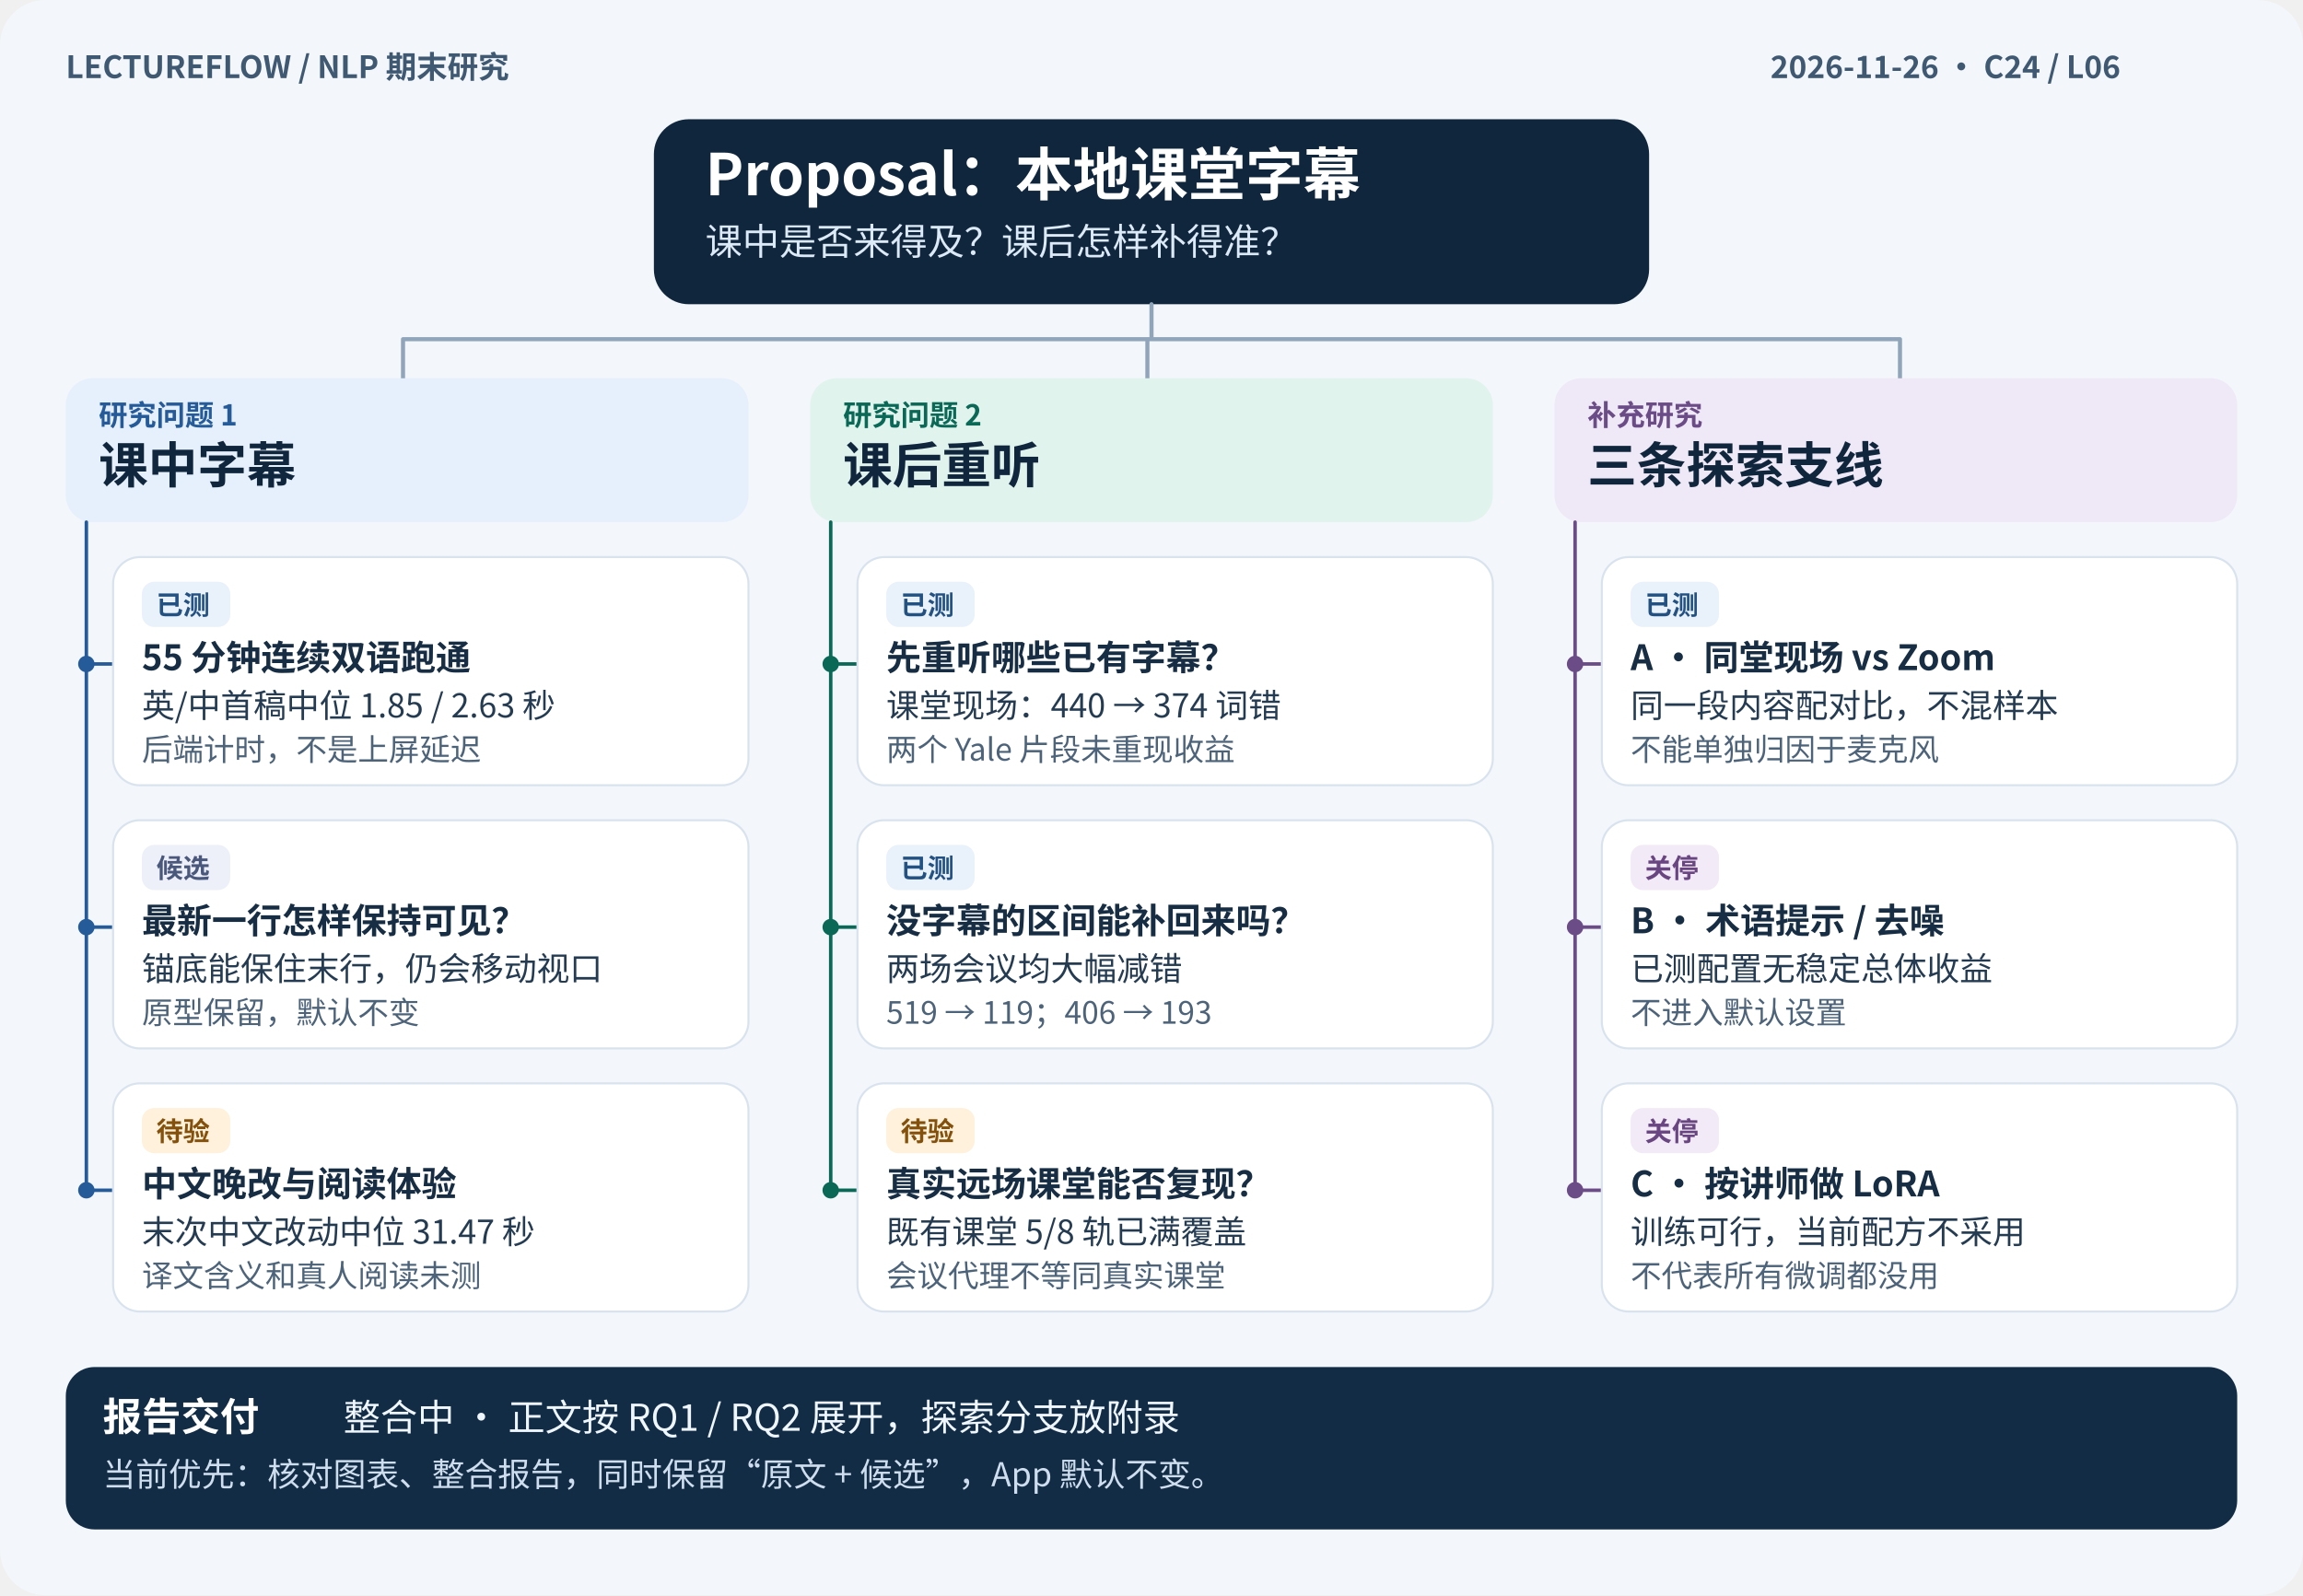
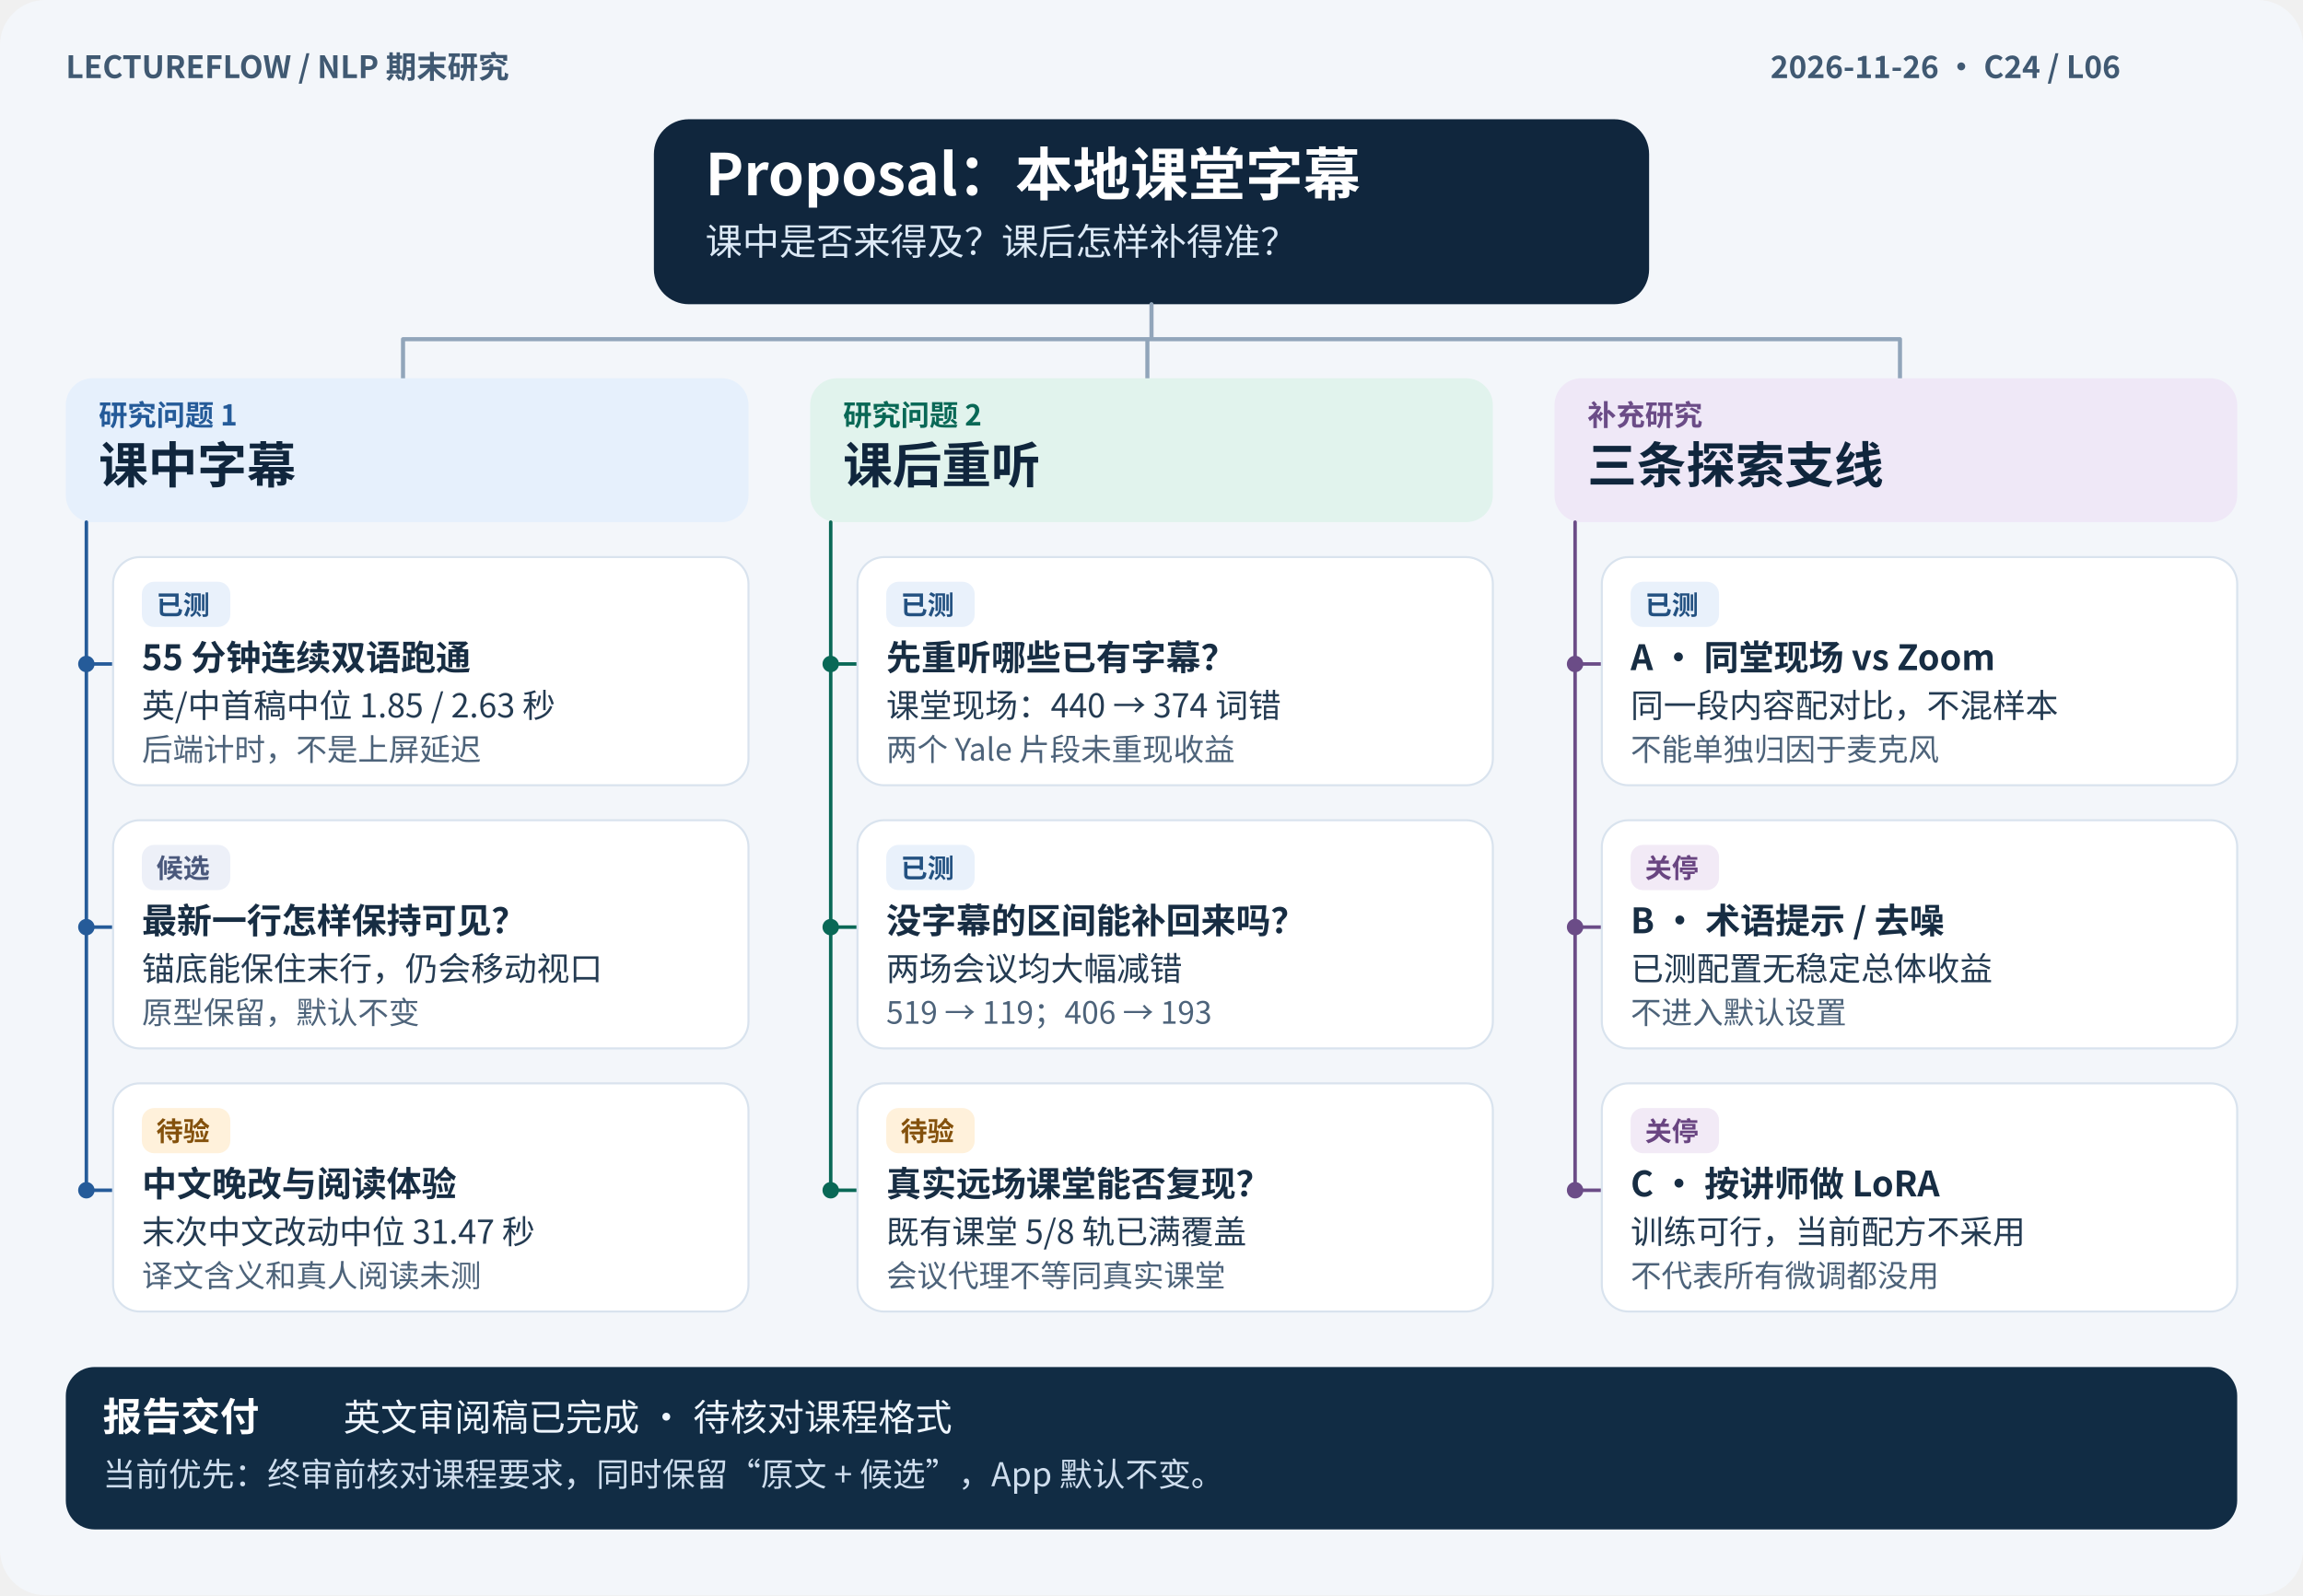
<svg xmlns="http://www.w3.org/2000/svg" width="1120" height="776" viewBox="0 0 1120 776" role="img" aria-labelledby="title desc">
  <g font-family="-apple-system,BlinkMacSystemFont,PingFang SC,Noto Sans CJK SC,Microsoft YaHei,sans-serif">
    <rect x="0" y="0" width="1120" height="776" rx="22" fill="#f3f6fa" stroke="none" />
    <text x="32" y="38" font-size="15" fill="#405972" font-weight="700">LECTUREFLOW   /   NLP 期末研究</text>
    <text x="861" y="38" font-size="15" fill="#405972" font-weight="600">2026-11-26  ·  C24 / L06</text>
    <rect x="318" y="58" width="484" height="90" rx="17" fill="#10263d" stroke="none" />
    <text x="343" y="95" font-size="28" fill="#ffffff" font-weight="700">Proposal：本地课堂字幕</text>
    <text x="343" y="124" font-size="18" fill="#dce9f6" font-weight="400">课中是否来得及？课后怎样补得准？</text>
    <path d="M560 148V165 M196 184V165H924V184 M558 165V184" fill="none" stroke="#91a5ba" stroke-width="2" stroke-linecap="round" stroke-linejoin="round" />
    <rect x="32" y="184" width="332" height="70" rx="13" fill="#e6f0fc" stroke="none" />
    <text x="48" y="207" font-size="14" fill="#255b99" font-weight="700">研究问题 1</text>
    <text x="48" y="235" font-size="24" fill="#10263d" font-weight="700">课中字幕</text>
    <path d="M42 254V579" fill="none" stroke="#255b99" stroke-width="1.7" stroke-linecap="round" stroke-linejoin="round" />
    <path d="M42 323H55" fill="none" stroke="#255b99" stroke-width="1.7" stroke-linecap="round" stroke-linejoin="round" />
    <circle cx="42" cy="323" r="4" fill="#255b99" />
    <rect x="55" y="271" width="309" height="111" rx="13" fill="#ffffff" stroke="#d9e3ee" />
    <rect x="69" y="283" width="43" height="22" rx="6" fill="#e9f1fb" stroke="none" />
    <text x="76" y="299" font-size="13" fill="#235181" font-weight="700">已测</text>
    <text x="69" y="326" font-size="17" fill="#172d43" font-weight="700">55 分钟连续双语跑通</text>
    <text x="69" y="349" font-size="16" fill="#243b52" font-weight="500">英/中首稿中位 1.85 / 2.63 秒</text>
    <text x="69" y="370" font-size="15" fill="#4d637a" font-weight="400">后端计时，不是上屏延迟</text>
    <path d="M42 451H55" fill="none" stroke="#255b99" stroke-width="1.7" stroke-linecap="round" stroke-linejoin="round" />
    <circle cx="42" cy="451" r="4" fill="#255b99" />
    <rect x="55" y="399" width="309" height="111" rx="13" fill="#ffffff" stroke="#d9e3ee" />
    <rect x="69" y="411" width="43" height="22" rx="6" fill="#edf0f8" stroke="none" />
    <text x="76" y="427" font-size="13" fill="#4a587c" font-weight="700">候选</text>
    <text x="69" y="454" font-size="17" fill="#172d43" font-weight="700">最新一行怎样保持可见？</text>
    <text x="69" y="477" font-size="16" fill="#243b52" font-weight="500">锚底能保住末行，仍会移动视口</text>
    <text x="69" y="498" font-size="15" fill="#4d637a" font-weight="400">原型保留，默认不变</text>
    <path d="M42 579H55" fill="none" stroke="#255b99" stroke-width="1.7" stroke-linecap="round" stroke-linejoin="round" />
    <circle cx="42" cy="579" r="4" fill="#255b99" />
    <rect x="55" y="527" width="309" height="111" rx="13" fill="#ffffff" stroke="#d9e3ee" />
    <rect x="69" y="539" width="43" height="22" rx="6" fill="#fff1db" stroke="none" />
    <text x="76" y="555" font-size="13" fill="#84510c" font-weight="700">待验</text>
    <text x="69" y="582" font-size="17" fill="#172d43" font-weight="700">中文晚改与阅读体验</text>
    <text x="69" y="605" font-size="16" fill="#243b52" font-weight="500">末次中文改动中位 31.47 秒</text>
    <text x="69" y="626" font-size="15" fill="#4d637a" font-weight="400">译文含义和真人阅读未测</text>
    <rect x="394" y="184" width="332" height="70" rx="13" fill="#e1f3ed" stroke="none" />
    <text x="410" y="207" font-size="14" fill="#096856" font-weight="700">研究问题 2</text>
    <text x="410" y="235" font-size="24" fill="#10263d" font-weight="700">课后重听</text>
    <path d="M404 254V579" fill="none" stroke="#096856" stroke-width="1.7" stroke-linecap="round" stroke-linejoin="round" />
    <path d="M404 323H417" fill="none" stroke="#096856" stroke-width="1.7" stroke-linecap="round" stroke-linejoin="round" />
    <circle cx="404" cy="323" r="4" fill="#096856" />
    <rect x="417" y="271" width="309" height="111" rx="13" fill="#ffffff" stroke="#d9e3ee" />
    <rect x="431" y="283" width="43" height="22" rx="6" fill="#e9f1fb" stroke="none" />
    <text x="438" y="299" font-size="13" fill="#235181" font-weight="700">已测</text>
    <text x="431" y="326" font-size="17" fill="#172d43" font-weight="700">先重听哪些已有字幕？</text>
    <text x="431" y="349" font-size="16" fill="#243b52" font-weight="500">课堂现场：440 → 374 词错</text>
    <text x="431" y="370" font-size="15" fill="#4d637a" font-weight="400">两个 Yale 片段未重现收益</text>
    <path d="M404 451H417" fill="none" stroke="#096856" stroke-width="1.7" stroke-linecap="round" stroke-linejoin="round" />
    <circle cx="404" cy="451" r="4" fill="#096856" />
    <rect x="417" y="399" width="309" height="111" rx="13" fill="#ffffff" stroke="#d9e3ee" />
    <rect x="431" y="411" width="43" height="22" rx="6" fill="#e9f1fb" stroke="none" />
    <text x="438" y="427" font-size="13" fill="#235181" font-weight="700">已测</text>
    <text x="431" y="454" font-size="17" fill="#172d43" font-weight="700">没字幕的区间能补回来吗？</text>
    <text x="431" y="477" font-size="16" fill="#243b52" font-weight="500">两场会议均大幅减错</text>
    <text x="431" y="498" font-size="15" fill="#4d637a" font-weight="400">519 → 119；406 → 193</text>
    <path d="M404 579H417" fill="none" stroke="#096856" stroke-width="1.7" stroke-linecap="round" stroke-linejoin="round" />
    <circle cx="404" cy="579" r="4" fill="#096856" />
    <rect x="417" y="527" width="309" height="111" rx="13" fill="#ffffff" stroke="#d9e3ee" />
    <rect x="431" y="539" width="43" height="22" rx="6" fill="#fff1db" stroke="none" />
    <text x="438" y="555" font-size="13" fill="#84510c" font-weight="700">待验</text>
    <text x="431" y="582" font-size="17" fill="#172d43" font-weight="700">真实远场课堂能否复现？</text>
    <text x="431" y="605" font-size="16" fill="#243b52" font-weight="500">既有课堂 5/8 轨已满覆盖</text>
    <text x="431" y="626" font-size="15" fill="#4d637a" font-weight="400">会议代理不等同真实课堂</text>
    <rect x="756" y="184" width="332" height="70" rx="13" fill="#efe8f7" stroke="none" />
    <text x="772" y="207" font-size="14" fill="#6b4c87" font-weight="700">补充研究</text>
    <text x="772" y="235" font-size="24" fill="#10263d" font-weight="700">三条探索支线</text>
    <path d="M766 254V579" fill="none" stroke="#6b4c87" stroke-width="1.7" stroke-linecap="round" stroke-linejoin="round" />
    <path d="M766 323H779" fill="none" stroke="#6b4c87" stroke-width="1.7" stroke-linecap="round" stroke-linejoin="round" />
    <circle cx="766" cy="323" r="4" fill="#6b4c87" />
    <rect x="779" y="271" width="309" height="111" rx="13" fill="#ffffff" stroke="#d9e3ee" />
    <rect x="793" y="283" width="43" height="22" rx="6" fill="#e9f1fb" stroke="none" />
    <text x="800" y="299" font-size="13" fill="#235181" font-weight="700">已测</text>
    <text x="793" y="326" font-size="17" fill="#172d43" font-weight="700">A · 同堂现场 vs Zoom</text>
    <text x="793" y="349" font-size="16" fill="#243b52" font-weight="500">同一段内容配对比，不混样本</text>
    <text x="793" y="370" font-size="15" fill="#4d637a" font-weight="400">不能单独归因于麦克风</text>
    <path d="M766 451H779" fill="none" stroke="#6b4c87" stroke-width="1.7" stroke-linecap="round" stroke-linejoin="round" />
    <circle cx="766" cy="451" r="4" fill="#6b4c87" />
    <rect x="779" y="399" width="309" height="111" rx="13" fill="#ffffff" stroke="#d9e3ee" />
    <rect x="793" y="411" width="43" height="22" rx="6" fill="#f2eaf6" stroke="none" />
    <text x="800" y="427" font-size="13" fill="#694581" font-weight="700">关停</text>
    <text x="793" y="454" font-size="17" fill="#172d43" font-weight="700">B · 术语提示 / 去噪</text>
    <text x="793" y="477" font-size="16" fill="#243b52" font-weight="500">已测配置无稳定总体收益</text>
    <text x="793" y="498" font-size="15" fill="#4d637a" font-weight="400">不进入默认设置</text>
    <path d="M766 579H779" fill="none" stroke="#6b4c87" stroke-width="1.7" stroke-linecap="round" stroke-linejoin="round" />
    <circle cx="766" cy="579" r="4" fill="#6b4c87" />
    <rect x="779" y="527" width="309" height="111" rx="13" fill="#ffffff" stroke="#d9e3ee" />
    <rect x="793" y="539" width="43" height="22" rx="6" fill="#f2eaf6" stroke="none" />
    <text x="800" y="555" font-size="13" fill="#694581" font-weight="700">关停</text>
    <text x="793" y="582" font-size="17" fill="#172d43" font-weight="700">C · 按讲师做 LoRA</text>
    <text x="793" y="605" font-size="16" fill="#243b52" font-weight="500">训练可行，当前配方不采用</text>
    <text x="793" y="626" font-size="15" fill="#4d637a" font-weight="400">不代表所有微调都没用</text>
    <rect x="32" y="665" width="1056" height="79" rx="14" fill="#112c44" stroke="none" />
    <text x="50" y="696" font-size="19" fill="#ffffff" font-weight="700">报告交付</text>
-     <text x="167" y="696" font-size="18" fill="#eff6fe" font-weight="500">整合中 · 正文按 RQ1 / RQ2 展开，探索分支放附录</text>
-     <text x="50" y="723" font-size="16" fill="#cfdeee" font-weight="400">当前优先：核对图表、整合报告，同时保留“原文 + 候选”，App 默认不变。</text>
+     <text x="167" y="696" font-size="18" fill="#eff6fe" font-weight="500">英文审阅稿已完成 · 待核对课程格式</text>
+     <text x="50" y="723" font-size="16" fill="#cfdeee" font-weight="400">当前优先：终审前核对课程要求，同时保留“原文 + 候选”，App 默认不变。</text>
  </g>
</svg>
